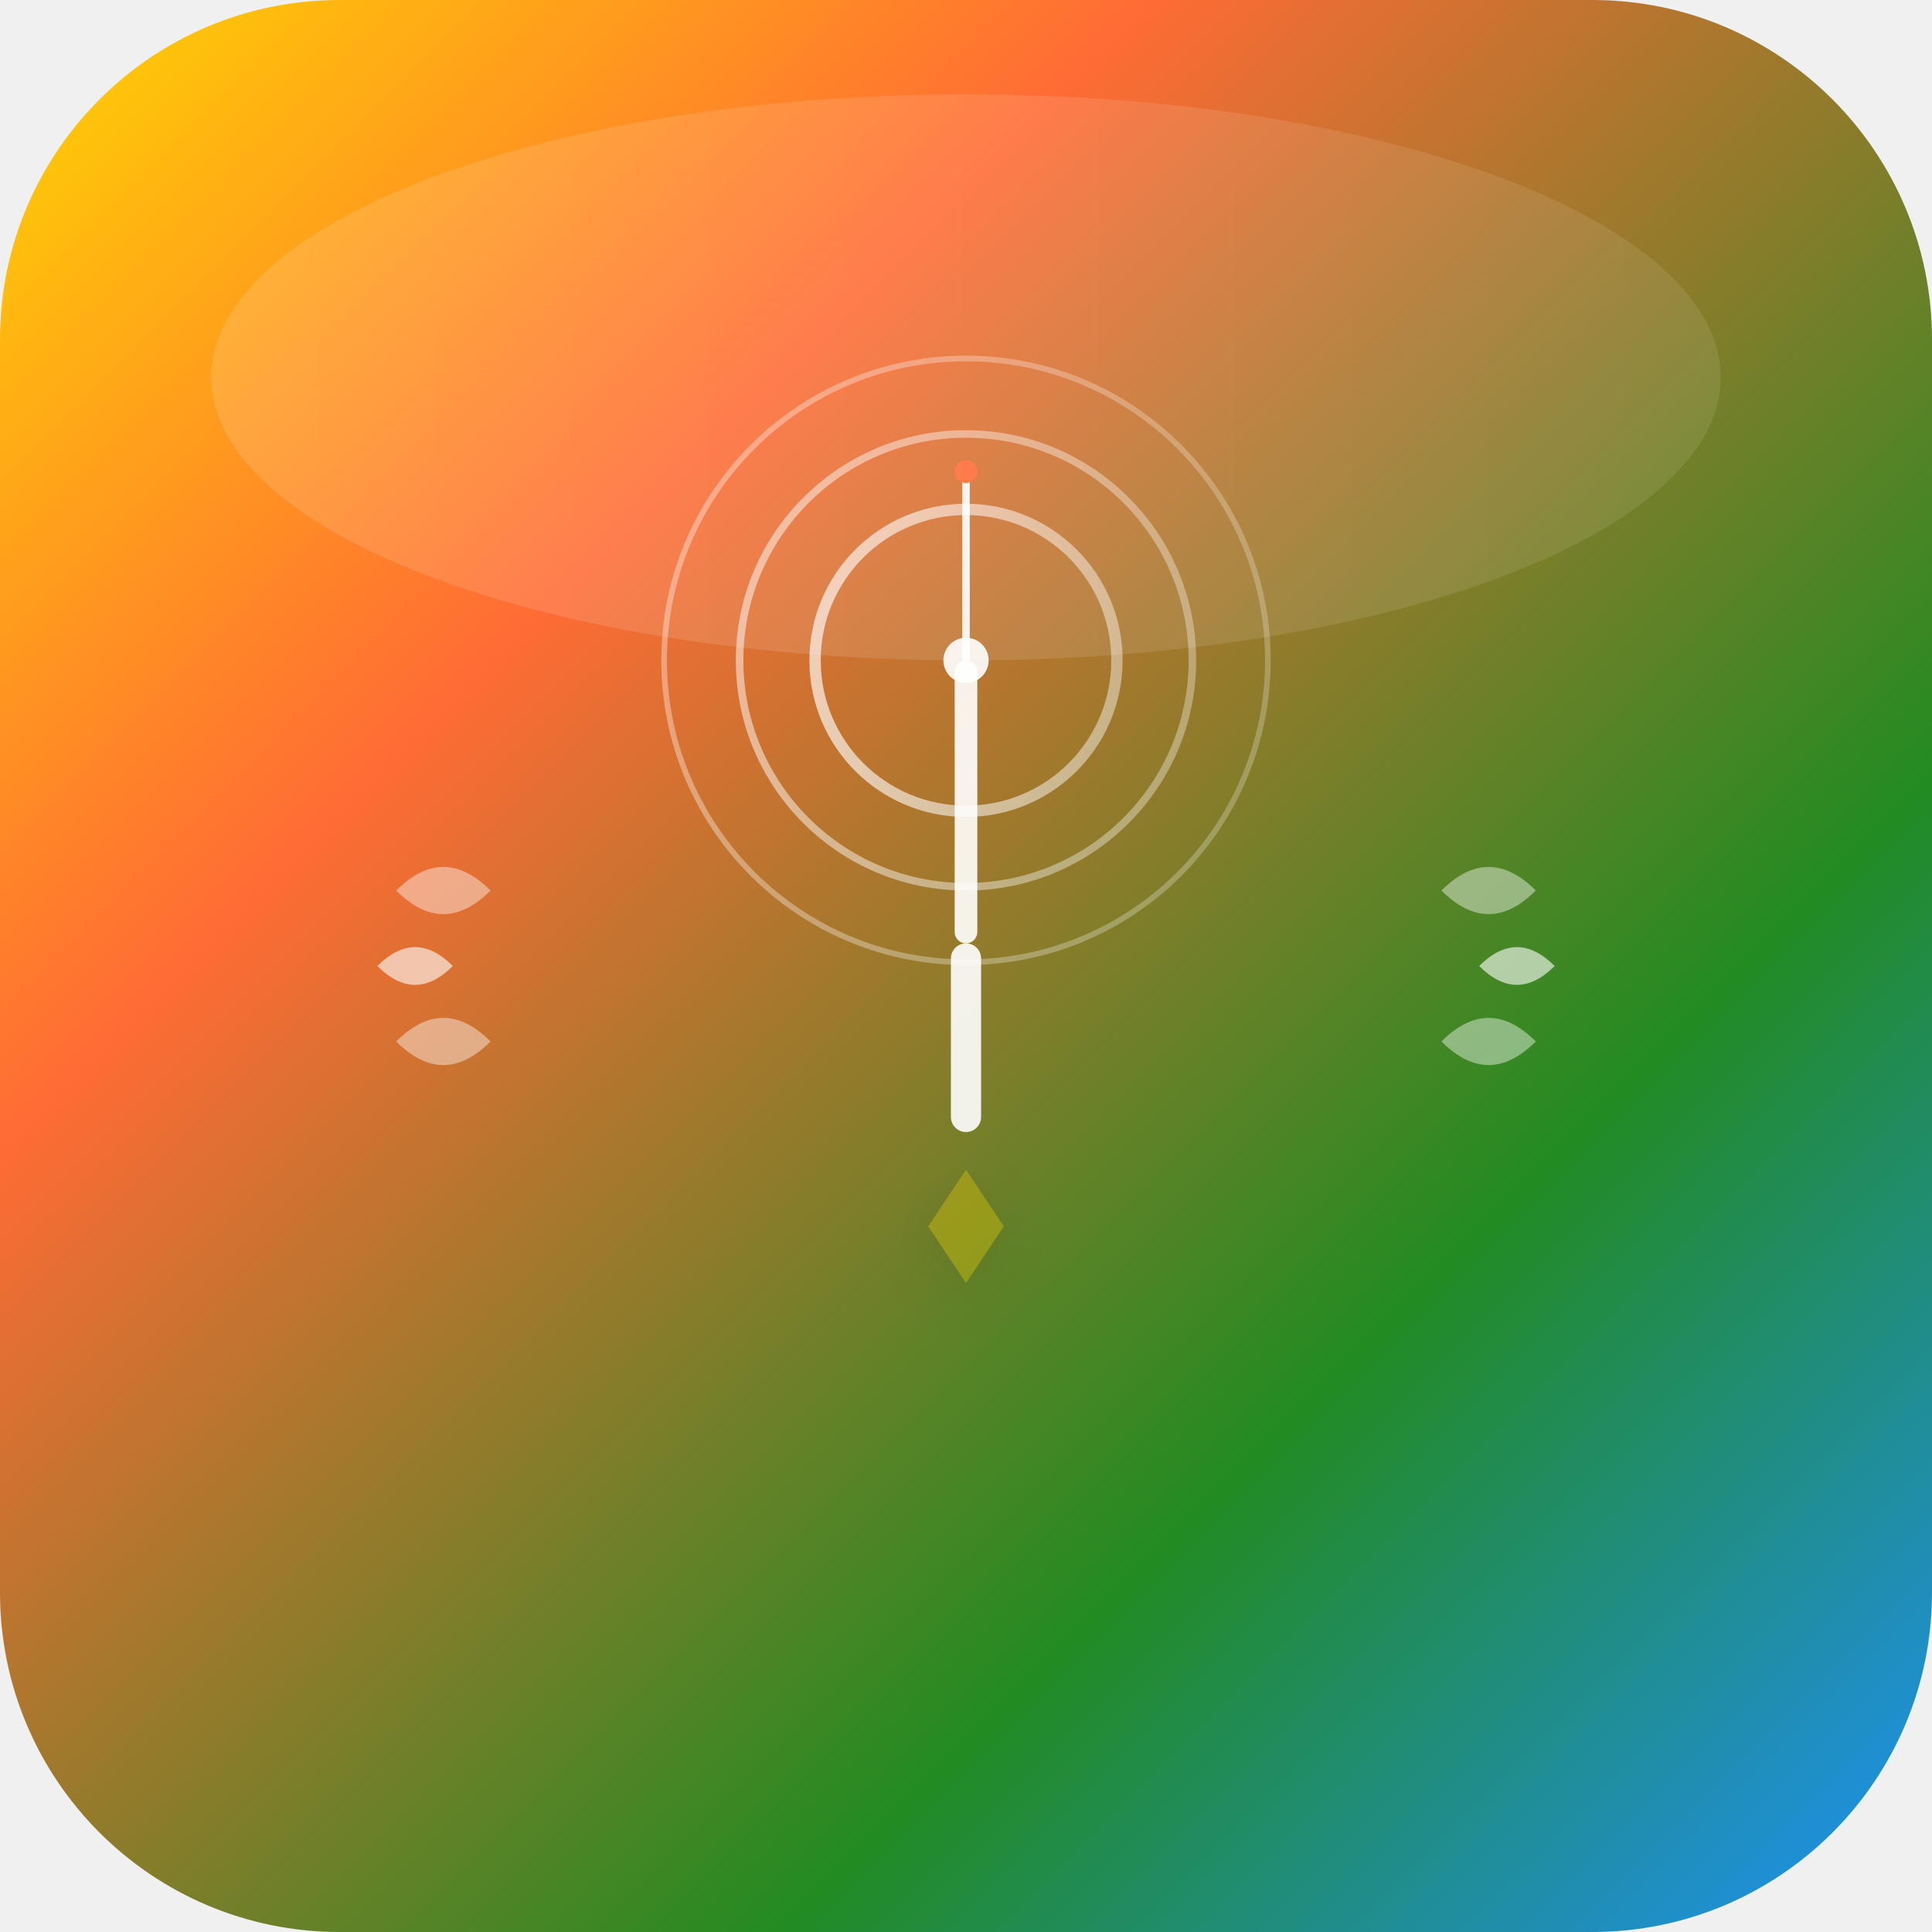
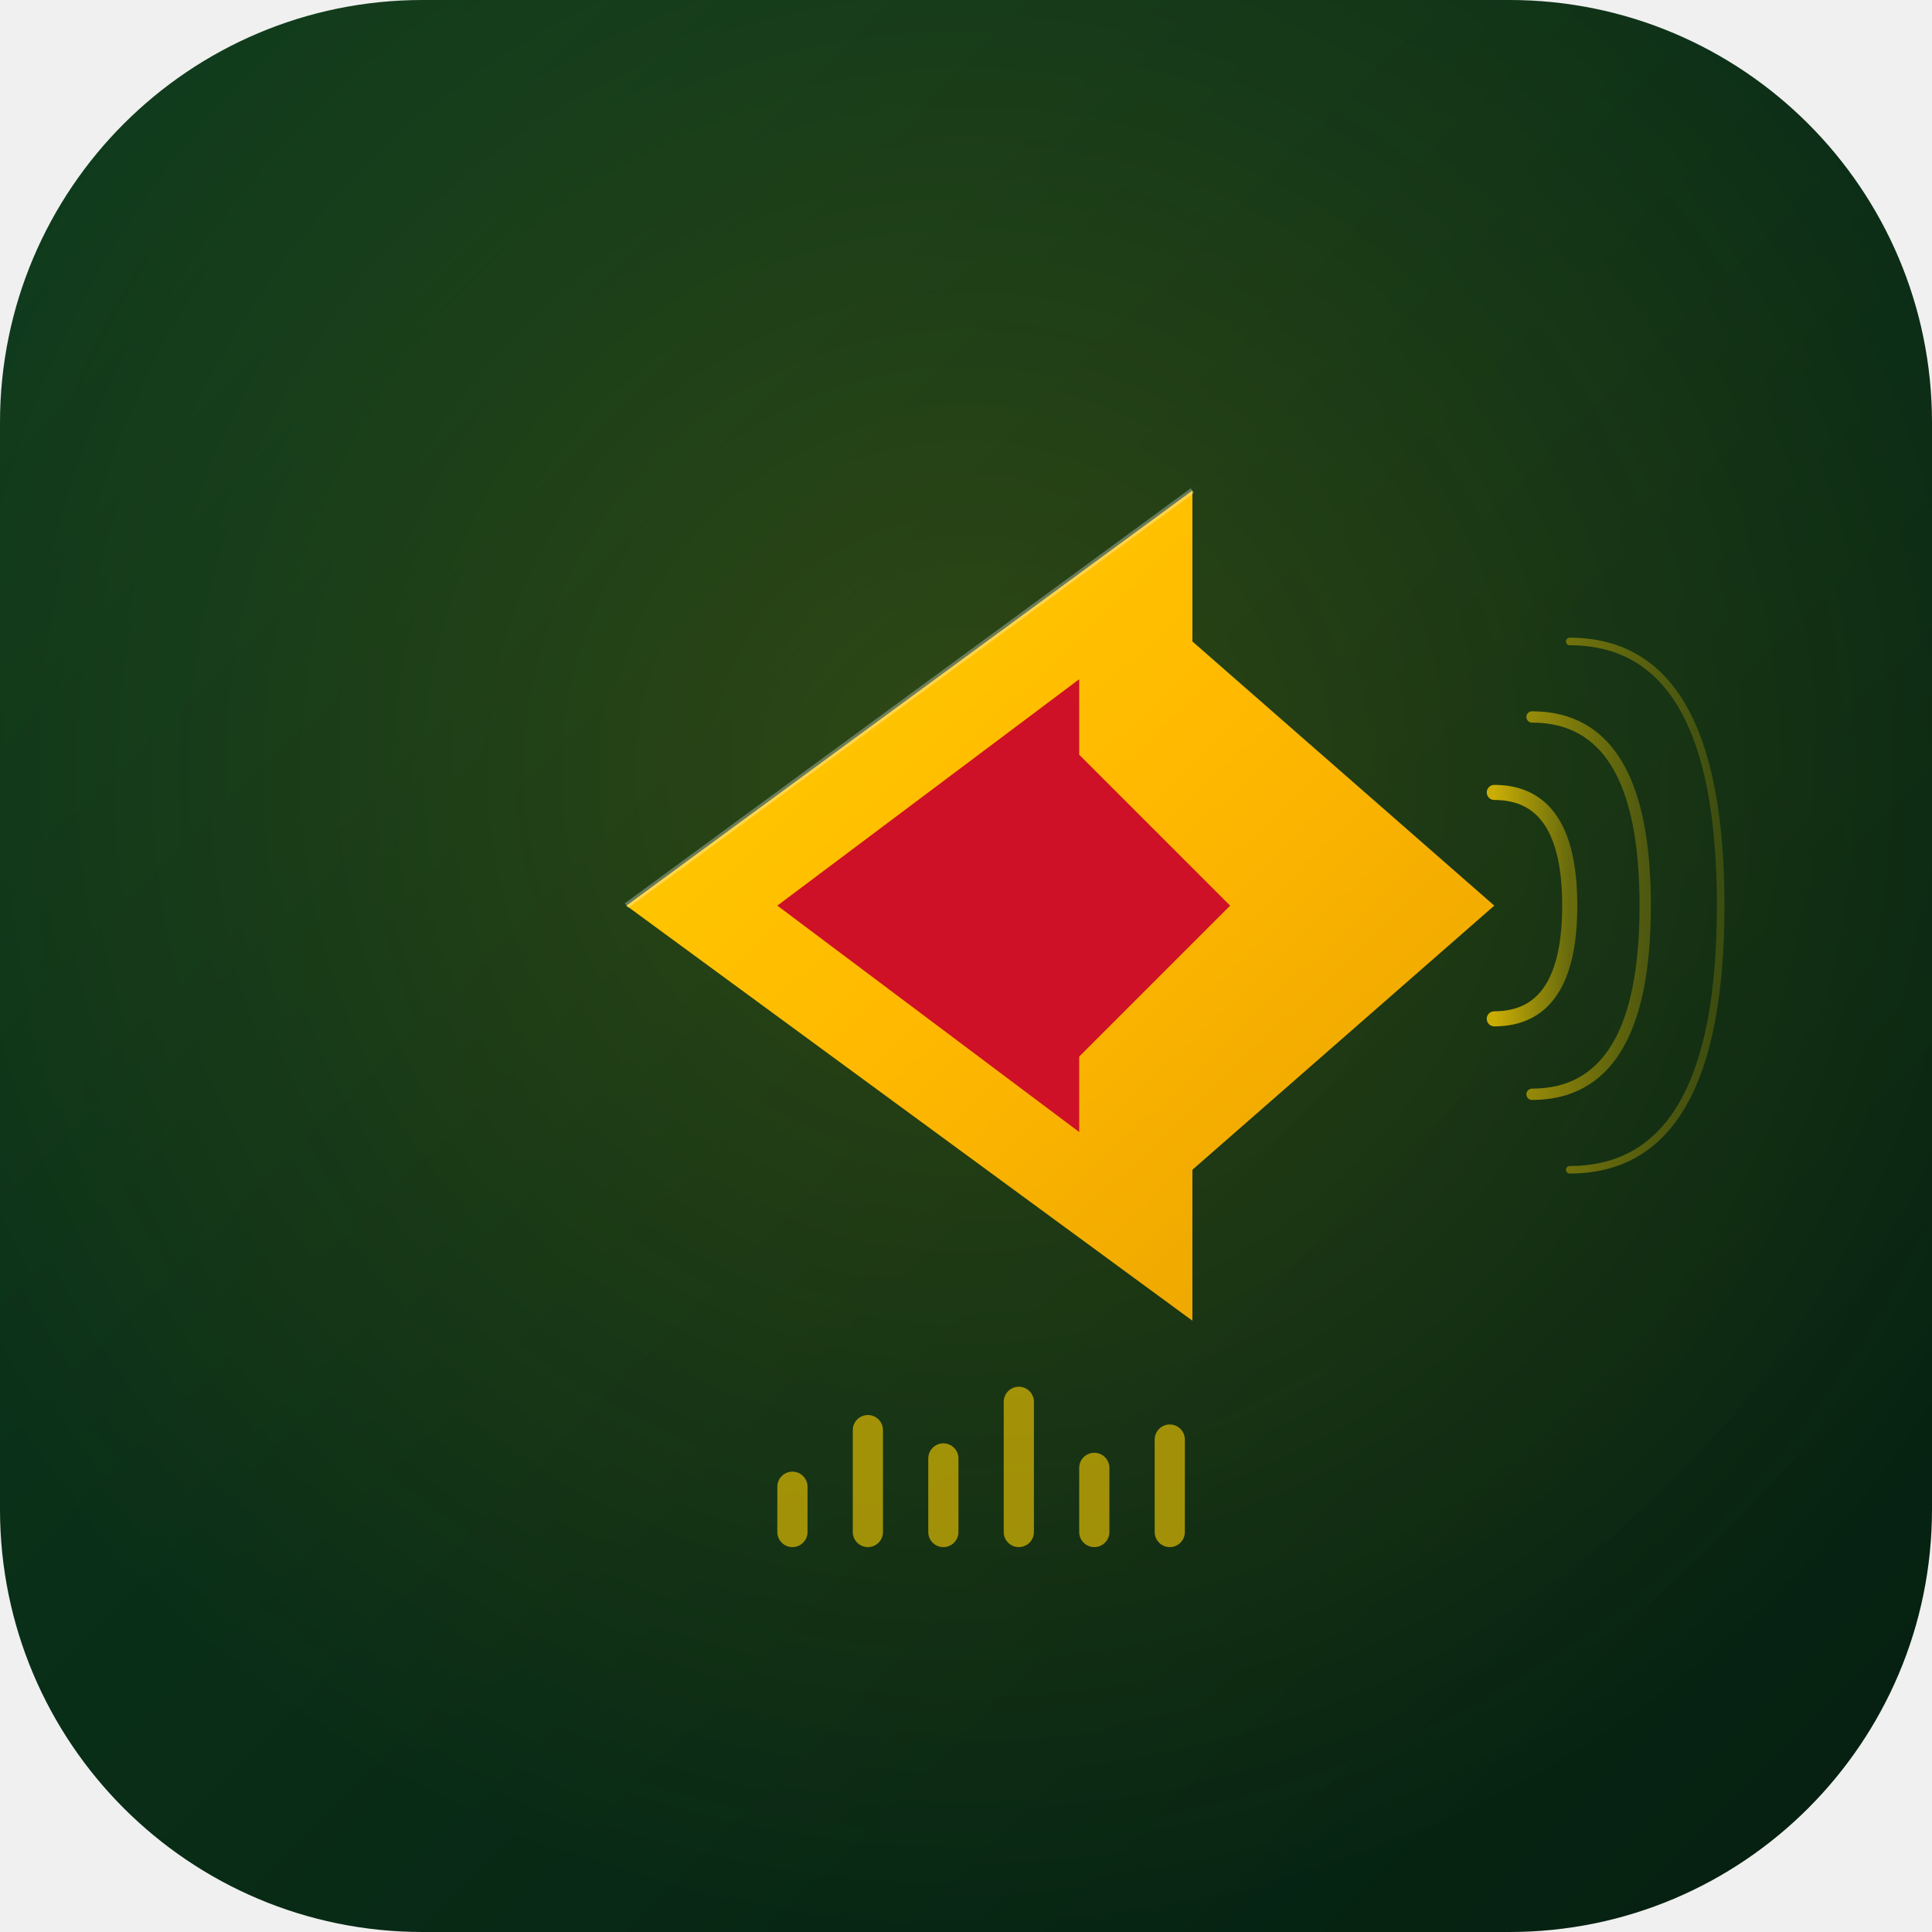
<svg xmlns="http://www.w3.org/2000/svg" width="1024" height="1024" viewBox="0 0 1024 1024">
  <defs>
-     <linearGradient id="backgroundGradient" x1="0%" y1="0%" x2="100%" y2="100%">
-       <stop offset="0%" style="stop-color:#FFD700;stop-opacity:1" />
-       <stop offset="30%" style="stop-color:#FF6B35;stop-opacity:1" />
-       <stop offset="70%" style="stop-color:#228B22;stop-opacity:1" />
-       <stop offset="100%" style="stop-color:#1E90FF;stop-opacity:1" />
+     <linearGradient id="bgGradient" x1="0%" y1="0%" x2="100%" y2="100%">
+       <stop offset="0%" style="stop-color:#0D3B1E" />
+       <stop offset="100%" style="stop-color:#051F10" />
    </linearGradient>
+     <linearGradient id="goldGradient" x1="0%" y1="0%" x2="100%" y2="100%">
+       <stop offset="0%" style="stop-color:#FFD100" />
+       <stop offset="50%" style="stop-color:#FFB800" />
+       <stop offset="100%" style="stop-color:#E6A000" />
+     </linearGradient>
+     <radialGradient id="glowGradient" cx="50%" cy="40%" r="60%">
+       <stop offset="0%" style="stop-color:#FFD100;stop-opacity:0.15" />
+       <stop offset="100%" style="stop-color:#FFD100;stop-opacity:0" />
+     </radialGradient>
    <linearGradient id="waveGradient" x1="0%" y1="0%" x2="100%" y2="0%">
-       <stop offset="0%" style="stop-color:#FFFFFF;stop-opacity:0.9" />
-       <stop offset="100%" style="stop-color:#FFFFFF;stop-opacity:0.6" />
+       <stop offset="0%" style="stop-color:#FFD100;stop-opacity:0.9" />
+       <stop offset="100%" style="stop-color:#FFD100;stop-opacity:0.4" />
    </linearGradient>
-     <filter id="shadow" x="-50%" y="-50%" width="200%" height="200%">
-       <feDropShadow dx="0" dy="8" stdDeviation="16" flood-opacity="0.25" />
-     </filter>
  </defs>
-   <rect width="1024" height="1024" rx="180" ry="180" fill="url(#backgroundGradient)" />
-   <g transform="translate(512, 200)">
-     <rect x="-8" y="300" width="16" height="100" fill="#FFFFFF" opacity="0.9" rx="8" />
-     <rect x="-6" y="150" width="12" height="150" fill="#FFFFFF" opacity="0.9" rx="6" />
-     <circle cx="0" cy="150" r="12" fill="#FFFFFF" opacity="0.9" />
-     <line x1="0" y1="150" x2="0" y2="50" stroke="#FFFFFF" stroke-width="4" opacity="0.9" />
-     <circle cx="0" cy="50" r="6" fill="#FF6B35" />
+   <rect width="1024" height="1024" rx="224" ry="224" fill="url(#bgGradient)" />
+   <rect width="1024" height="1024" rx="224" ry="224" fill="url(#glowGradient)" />
+   <g transform="translate(512, 480)">
+     <path d="M-180,0 L120,-220 L120,-140 L280,0 L120,140 L120,220 Z" fill="url(#goldGradient)" />
+     <path d="M-100,0 L60,-120 L60,-80 L140,0 L60,80 L60,120 Z" fill="#CE1126" />
  </g>
-   <g transform="translate(512, 200)" opacity="0.8">
-     <circle cx="0" cy="150" r="80" fill="none" stroke="url(#waveGradient)" stroke-width="6" opacity="0.9">
-       <animate attributeName="r" values="60;120;60" dur="2s" repeatCount="indefinite" />
-       <animate attributeName="opacity" values="0.9;0.3;0.9" dur="2s" repeatCount="indefinite" />
-     </circle>
-     <circle cx="0" cy="150" r="120" fill="none" stroke="url(#waveGradient)" stroke-width="4" opacity="0.7">
-       <animate attributeName="r" values="100;160;100" dur="2.5s" repeatCount="indefinite" />
-       <animate attributeName="opacity" values="0.7;0.2;0.7" dur="2.5s" repeatCount="indefinite" />
-     </circle>
-     <circle cx="0" cy="150" r="160" fill="none" stroke="url(#waveGradient)" stroke-width="3" opacity="0.5">
-       <animate attributeName="r" values="140;200;140" dur="3s" repeatCount="indefinite" />
-       <animate attributeName="opacity" values="0.5;0.1;0.5" dur="3s" repeatCount="indefinite" />
-     </circle>
+   <g transform="translate(792, 480)" opacity="0.85">
+     <path d="M0,-60 Q40,-60 40,0 Q40,60 0,60" fill="none" stroke="url(#waveGradient)" stroke-width="8" stroke-linecap="round" />
+     <path d="M20,-100 Q80,-100 80,0 Q80,100 20,100" fill="none" stroke="url(#waveGradient)" stroke-width="6" stroke-linecap="round" opacity="0.7" />
+     <path d="M40,-140 Q120,-140 120,0 Q120,140 40,140" fill="none" stroke="url(#waveGradient)" stroke-width="4" stroke-linecap="round" opacity="0.5" />
  </g>
-   <g transform="translate(200, 512)" opacity="0.6">
-     <path d="M0,0 Q20,-20 40,0 Q20,20 0,0" fill="#FFFFFF" />
-     <path d="M10,-40 Q35,-65 60,-40 Q35,-15 10,-40" fill="#FFFFFF" opacity="0.7" />
-     <path d="M10,40 Q35,65 60,40 Q35,15 10,40" fill="#FFFFFF" opacity="0.7" />
+   <g transform="translate(512, 820)" opacity="0.6">
+     <rect x="-100" y="-40" width="16" height="40" rx="8" fill="#FFD100" />
+     <rect x="-60" y="-70" width="16" height="70" rx="8" fill="#FFD100" />
+     <rect x="-20" y="-55" width="16" height="55" rx="8" fill="#FFD100" />
+     <rect x="20" y="-85" width="16" height="85" rx="8" fill="#FFD100" />
+     <rect x="60" y="-50" width="16" height="50" rx="8" fill="#FFD100" />
+     <rect x="100" y="-65" width="16" height="65" rx="8" fill="#FFD100" />
  </g>
-   <g transform="translate(824, 512) scale(-1, 1)" opacity="0.6">
-     <path d="M0,0 Q20,-20 40,0 Q20,20 0,0" fill="#FFFFFF" />
-     <path d="M10,-40 Q35,-65 60,-40 Q35,-15 10,-40" fill="#FFFFFF" opacity="0.7" />
-     <path d="M10,40 Q35,65 60,40 Q35,15 10,40" fill="#FFFFFF" opacity="0.7" />
+   <g transform="translate(512, 480)" opacity="0.3">
+     <path d="M-180,0 L120,-220" fill="none" stroke="#FFFFFF" stroke-width="3" />
  </g>
-   <g transform="translate(512, 650)" opacity="0.3">
-     <path d="M0,-30 L20,0 L0,30 L-20,0 Z" fill="#FFD700" filter="url(#shadow)" />
-   </g>
-   <ellipse cx="512" cy="200" rx="400" ry="150" fill="url(#waveGradient)" opacity="0.15" />
</svg>
